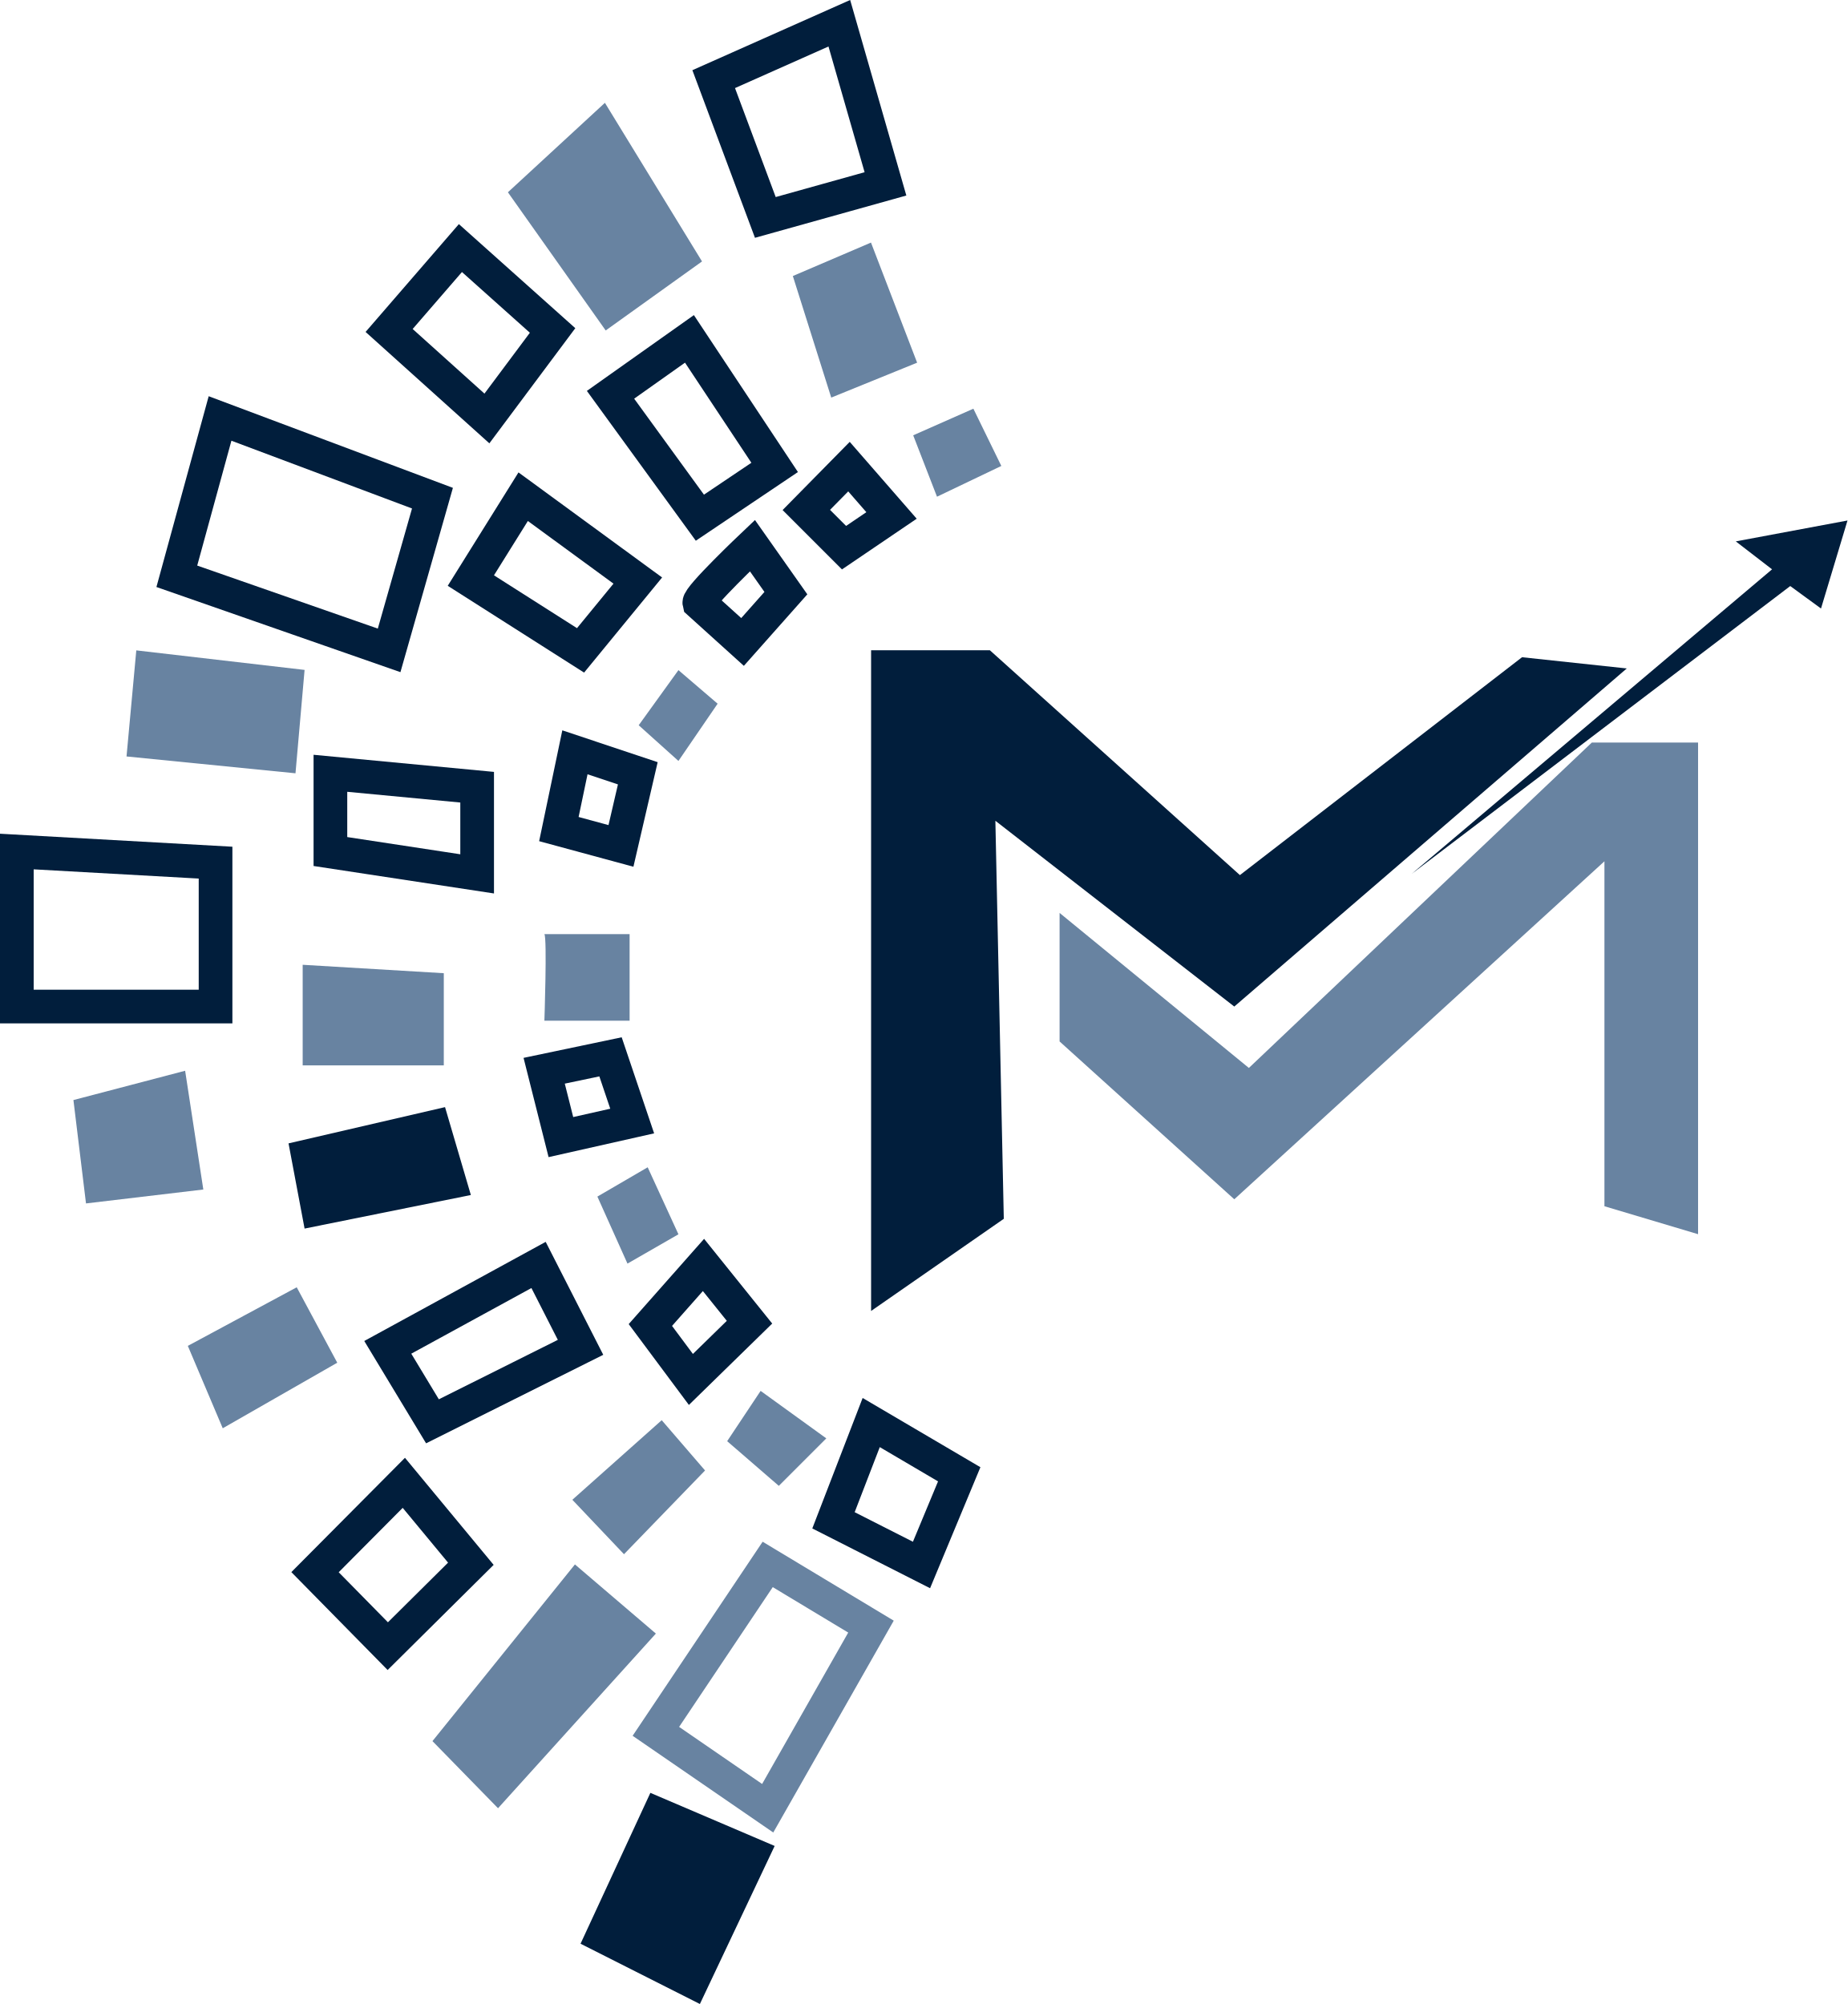
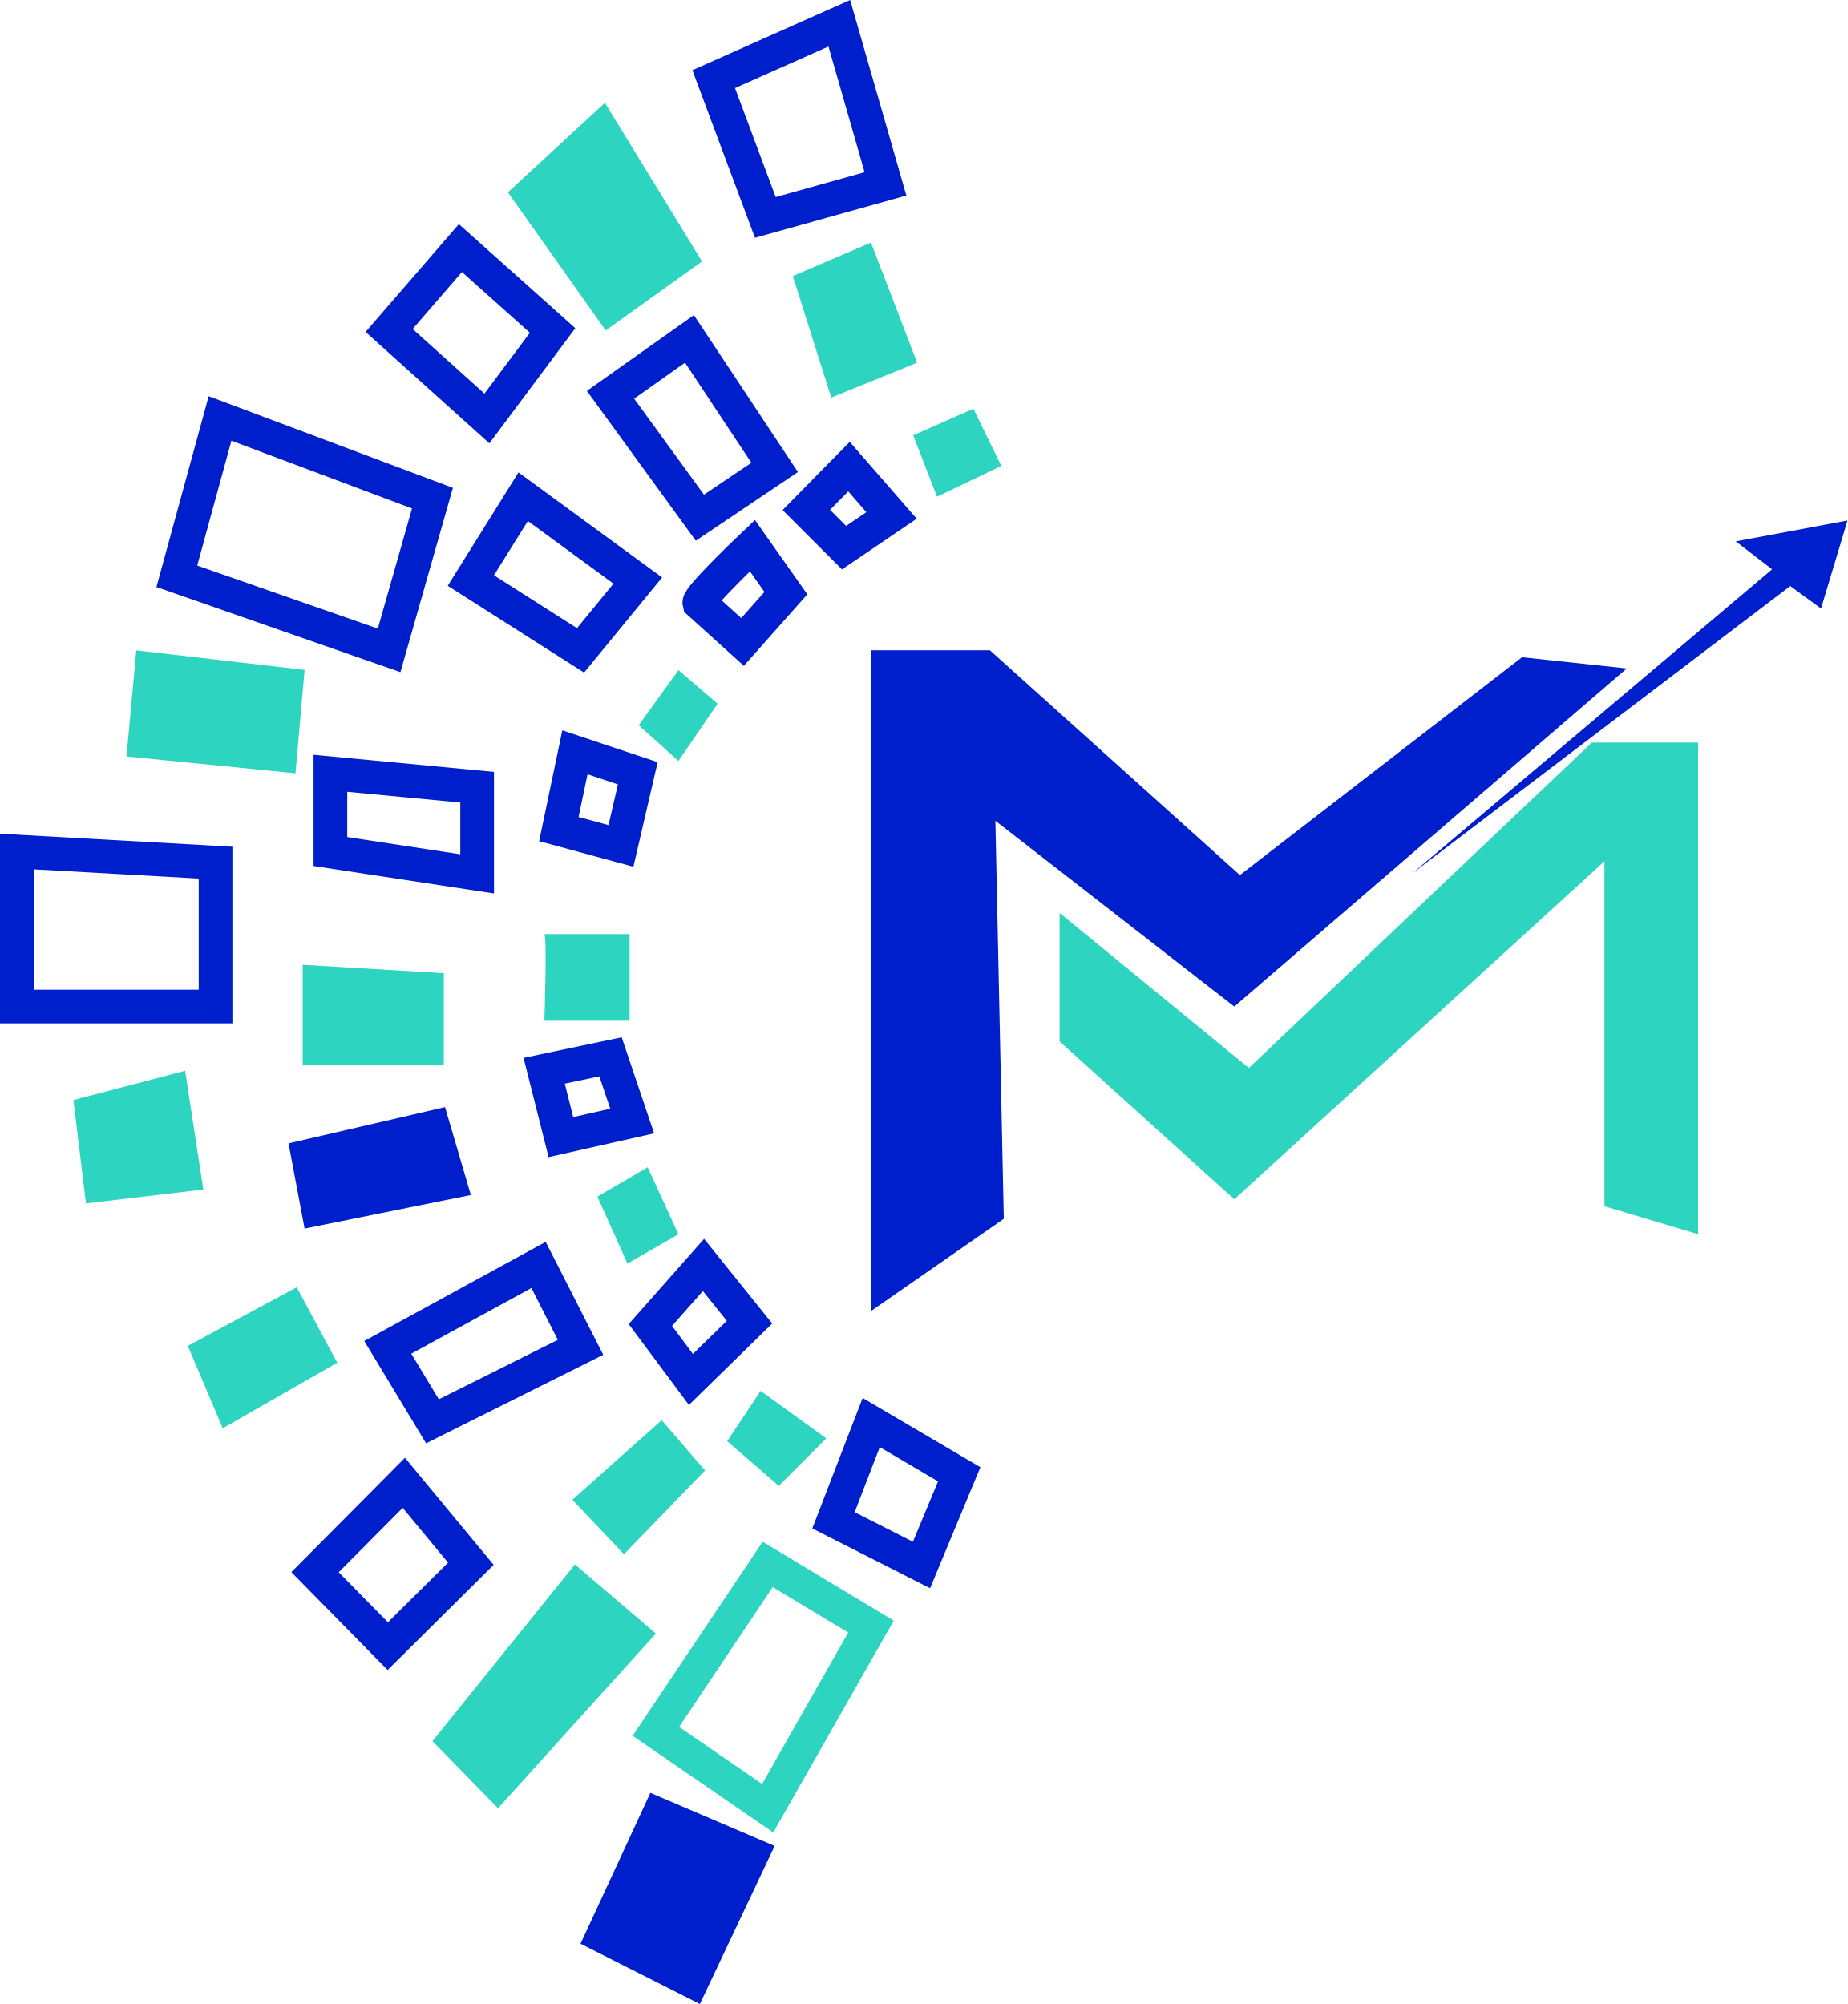
<svg xmlns="http://www.w3.org/2000/svg" id="Layer_1" data-name="Layer 1" viewBox="0 0 164.56 178.53">
  <defs>
    <style>
      .cls-1 {
-         stroke: #011e3c;
+         stroke: #001fcc;
      }

      .cls-1, .cls-2 {
        fill: none;
        stroke-miterlimit: 10;
        stroke-width: 3px;
      }

      .cls-3 {
-         fill: #6883a1;
+         fill: #2dd4bf;
      }

      .cls-4 {
-         fill: #011e3c;
+         fill: #001fcc;
      }

      .cls-2 {
-         stroke: #6883a1;
+         stroke: #2dd4bf;
      }
    </style>
  </defs>
  <path class="cls-4" d="M77.59,57.94v58.85l11.82-8.21-.75-35.46,21.28,16.55,34.96-30.12-9.33-1-25.13,19.41-22.27-20.03s-10.83,0-10.58,0Z" />
  <polygon class="cls-3" points="94.38 81.33 94.38 92.78 109.94 106.84 142.91 76.73 142.91 107.46 151.25 109.95 151.25 66.15 141.79 66.15 111.24 95.14 94.38 81.33" />
  <polygon class="cls-4" points="125.74 77.85 157.84 50.72 154.61 48.23 164.56 46.37 162.2 54.21 159.46 52.21 125.74 77.85" />
  <polygon class="cls-1" points="63.57 7.05 68.17 19.37 78.87 16.38 74.76 2.07 63.57 7.05" />
  <polygon class="cls-3" points="45.24 17.13 53.95 29.44 62.53 23.29 53.88 9.16 45.24 17.13" />
  <polygon class="cls-1" points="34.66 29.44 43.37 37.28 49.22 29.44 41.01 22.1 34.66 29.44" />
  <polygon class="cls-1" points="19.6 37.28 15.75 51.34 34.66 57.94 38.52 44.38 19.6 37.28" />
  <polygon class="cls-3" points="12.14 57.94 11.27 67.39 26.32 68.89 27.13 59.68 12.14 57.94" />
  <polygon class="cls-1" points="1.5 75.86 1.5 89.67 19.2 89.67 19.2 76.85 1.5 75.86" />
  <polygon class="cls-3" points="6.54 98 7.66 107.21 18.11 105.97 16.49 95.39 6.54 98" />
  <polygon class="cls-3" points="26.96 85.95 26.96 94.91 39.53 94.91 39.53 86.7 26.96 85.95" />
  <polygon class="cls-1" points="29.43 68.89 29.43 75.86 42.5 77.85 42.5 70.13 29.43 68.89" />
  <polygon class="cls-4" points="25.7 101.86 27.13 109.45 41.94 106.46 39.64 98.63 25.7 101.86" />
  <polygon class="cls-3" points="16.73 119.9 19.84 127.24 30.04 121.4 26.43 114.68 16.73 119.9" />
  <polygon class="cls-1" points="34.54 120.03 38.52 126.62 51.71 120.03 47.97 112.69 34.54 120.03" />
  <polygon class="cls-1" points="28.06 140.06 34.54 146.65 41.94 139.31 35.97 132.1 28.06 140.06" />
  <polygon class="cls-3" points="38.52 155.11 51.21 139.37 58.42 145.53 44.36 161.09 38.52 155.11" />
  <polygon class="cls-3" points="50.98 133.61 58.94 126.52 62.8 131 55.58 138.46 50.98 133.61" />
  <polygon class="cls-2" points="68.38 139.37 58.42 154.24 68.38 161.09 77.58 144.91 68.38 139.37" />
  <polygon class="cls-1" points="77.6 126.73 74.24 135.44 82.08 139.42 85.44 131.34 77.6 126.73" />
  <polygon class="cls-3" points="67.75 123.91 64.77 128.39 69.37 132.37 73.6 128.14 67.75 123.91" />
  <polygon class="cls-1" points="62.66 112.69 57.93 118.04 61.54 122.89 66.76 117.79 62.66 112.69" />
  <polygon class="cls-3" points="53.21 106.6 55.89 112.57 60.43 109.96 57.69 103.99 53.21 106.6" />
  <polygon class="cls-1" points="48.47 95.39 49.96 101.3 56.31 99.87 54.38 94.15 48.47 95.39" />
  <path class="cls-3" d="M48.49,83.22c.25.37,0,7.71,0,7.71h7.59v-7.71h-7.59Z" />
  <polygon class="cls-1" points="51.21 67.02 49.78 73.86 55.31 75.36 56.81 68.89 51.21 67.02" />
  <polygon class="cls-3" points="60.43 59.7 56.89 64.61 60.43 67.79 63.92 62.69 60.43 59.7" />
  <path class="cls-1" d="M62.29,53.71c-.12-.5,4.73-5.1,4.73-5.1l2.98,4.23-3.86,4.35-3.85-3.48Z" />
  <polygon class="cls-1" points="71.82 45.43 75.18 48.79 79.41 45.92 75.62 41.57 71.82 45.43" />
  <polygon class="cls-1" points="54.38 35.17 62.34 46.12 69 41.64 61.41 30.19 54.38 35.17" />
  <polygon class="cls-3" points="81.34 38.78 83.46 44.25 89.19 41.51 86.7 36.41 81.34 38.78" />
  <polygon class="cls-3" points="70.62 24.59 74.04 35.42 81.69 32.31 77.58 21.61 70.62 24.59" />
  <polygon class="cls-1" points="41.94 51.72 46.6 44.25 56.81 51.72 51.71 57.94 41.94 51.72" />
  <polygon class="cls-4" points="57.93 159.72 51.71 173.16 62.34 178.53 69 164.45 57.93 159.72" />
</svg>
